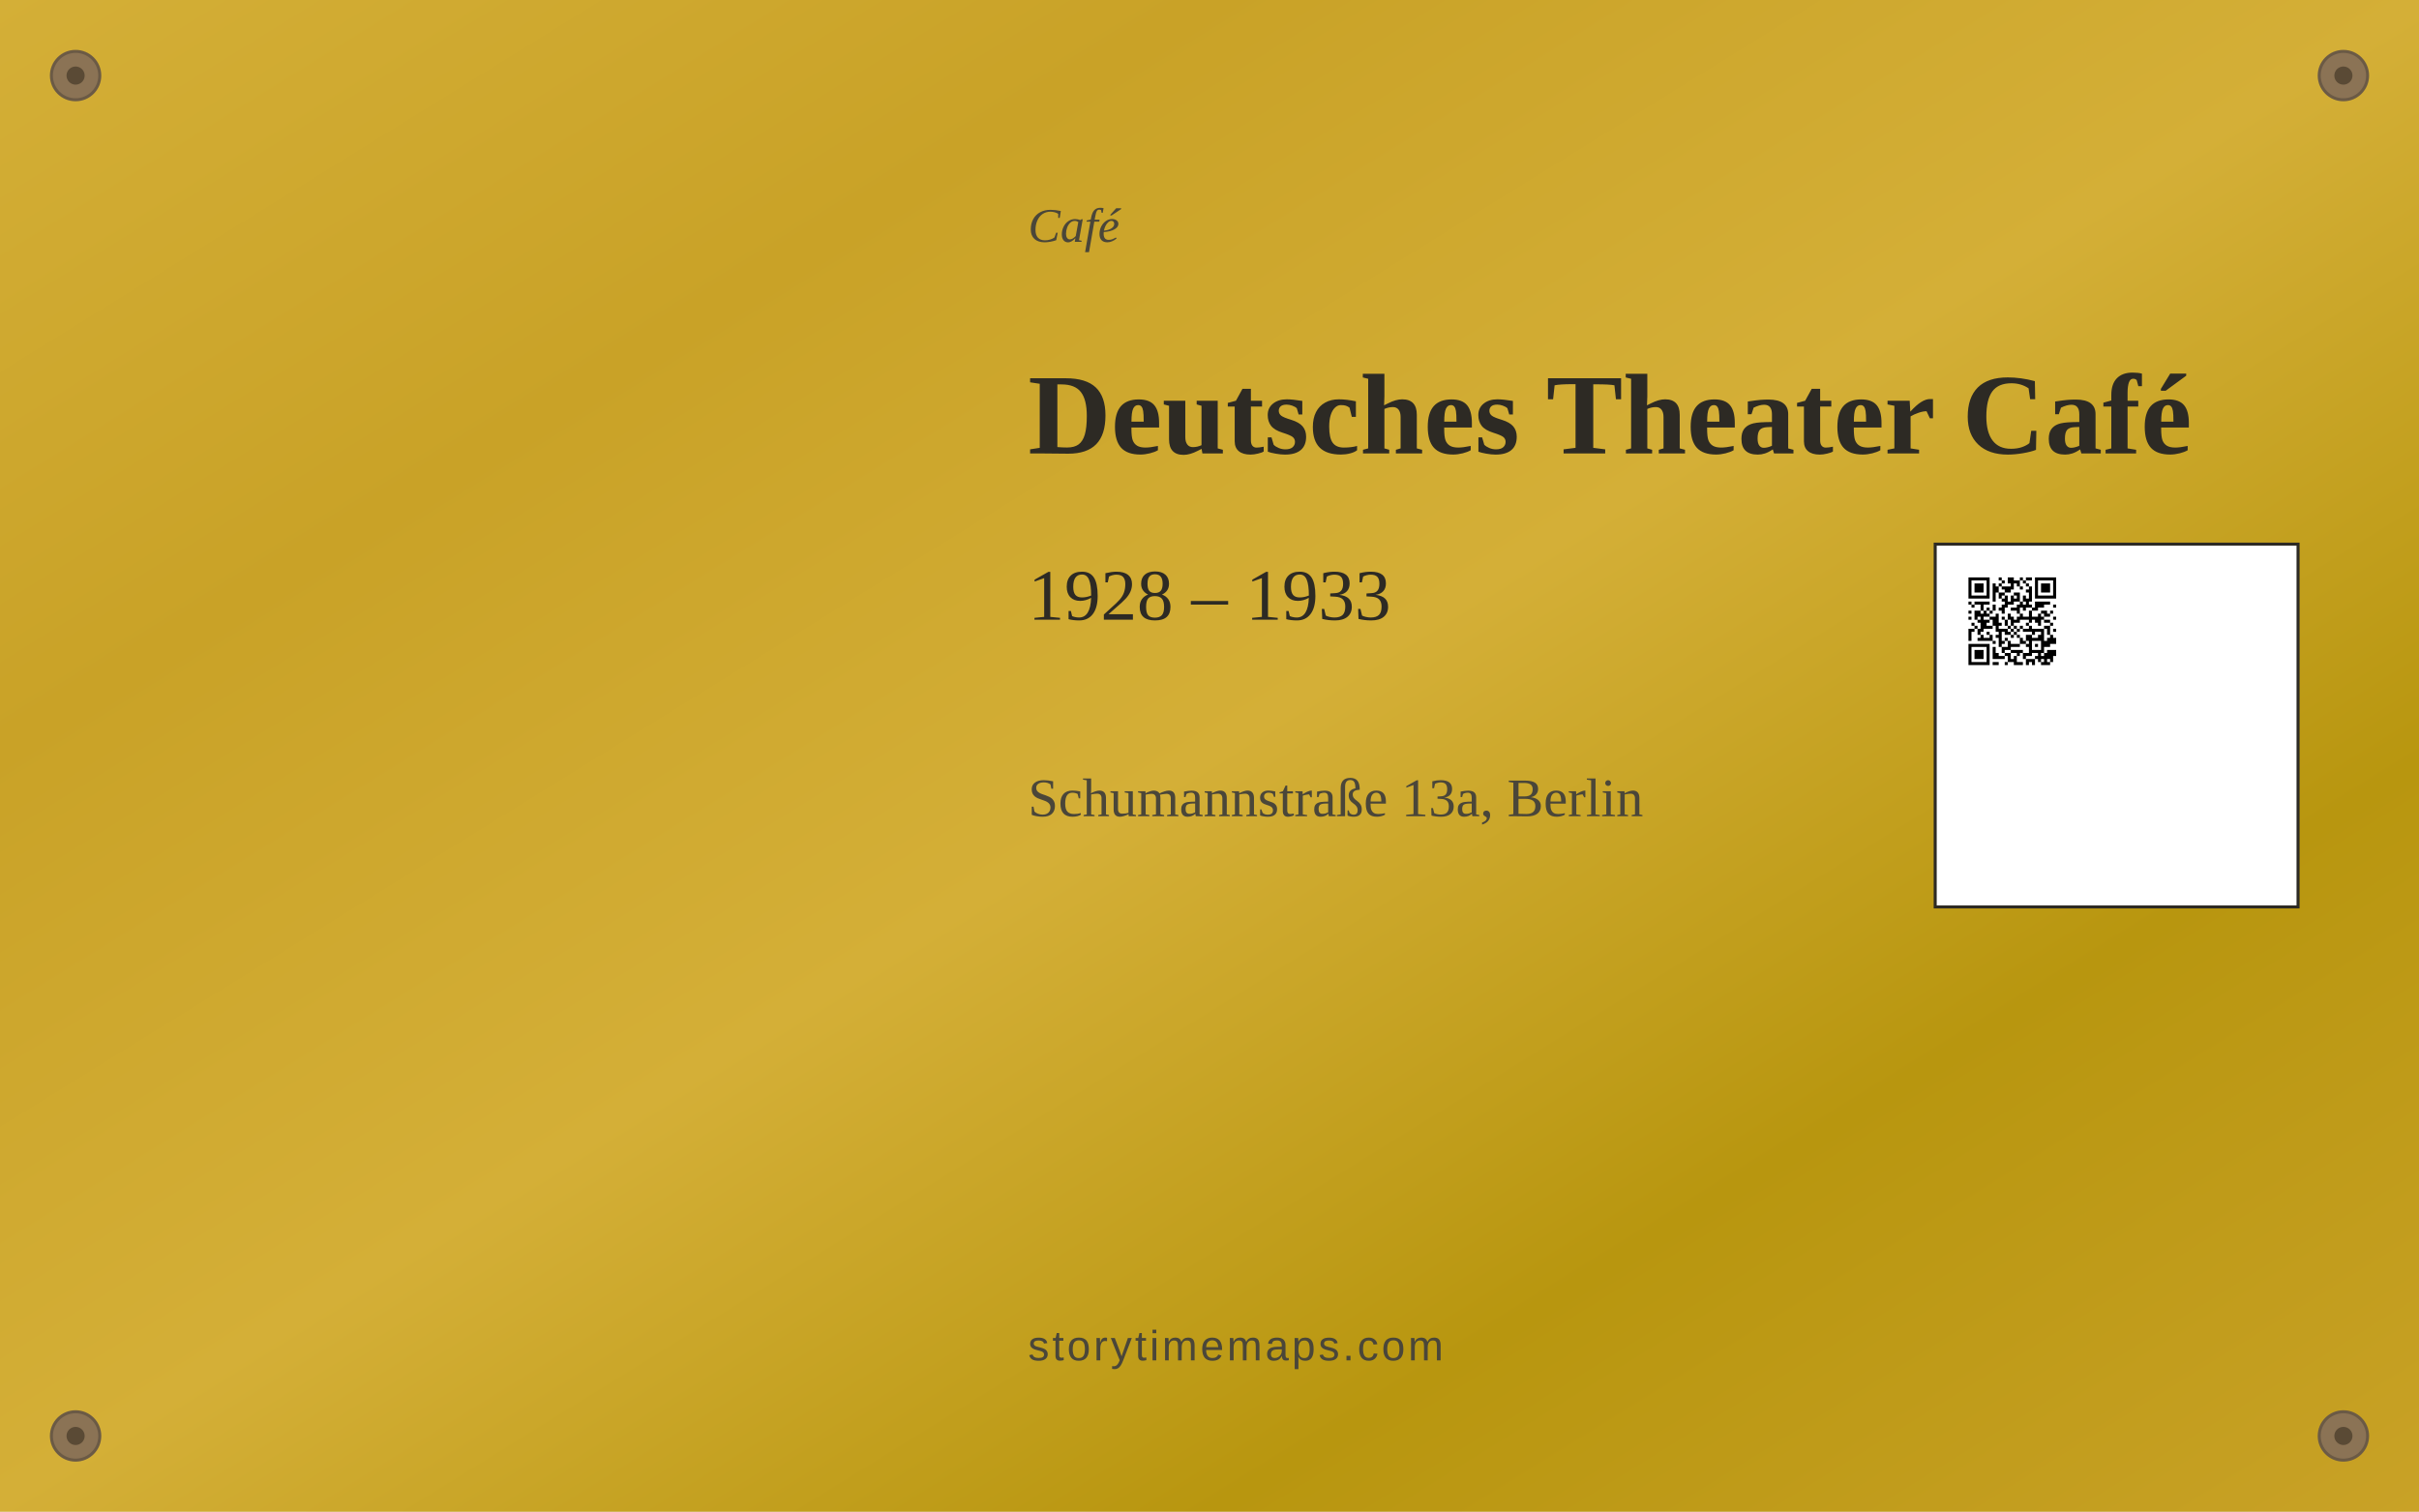
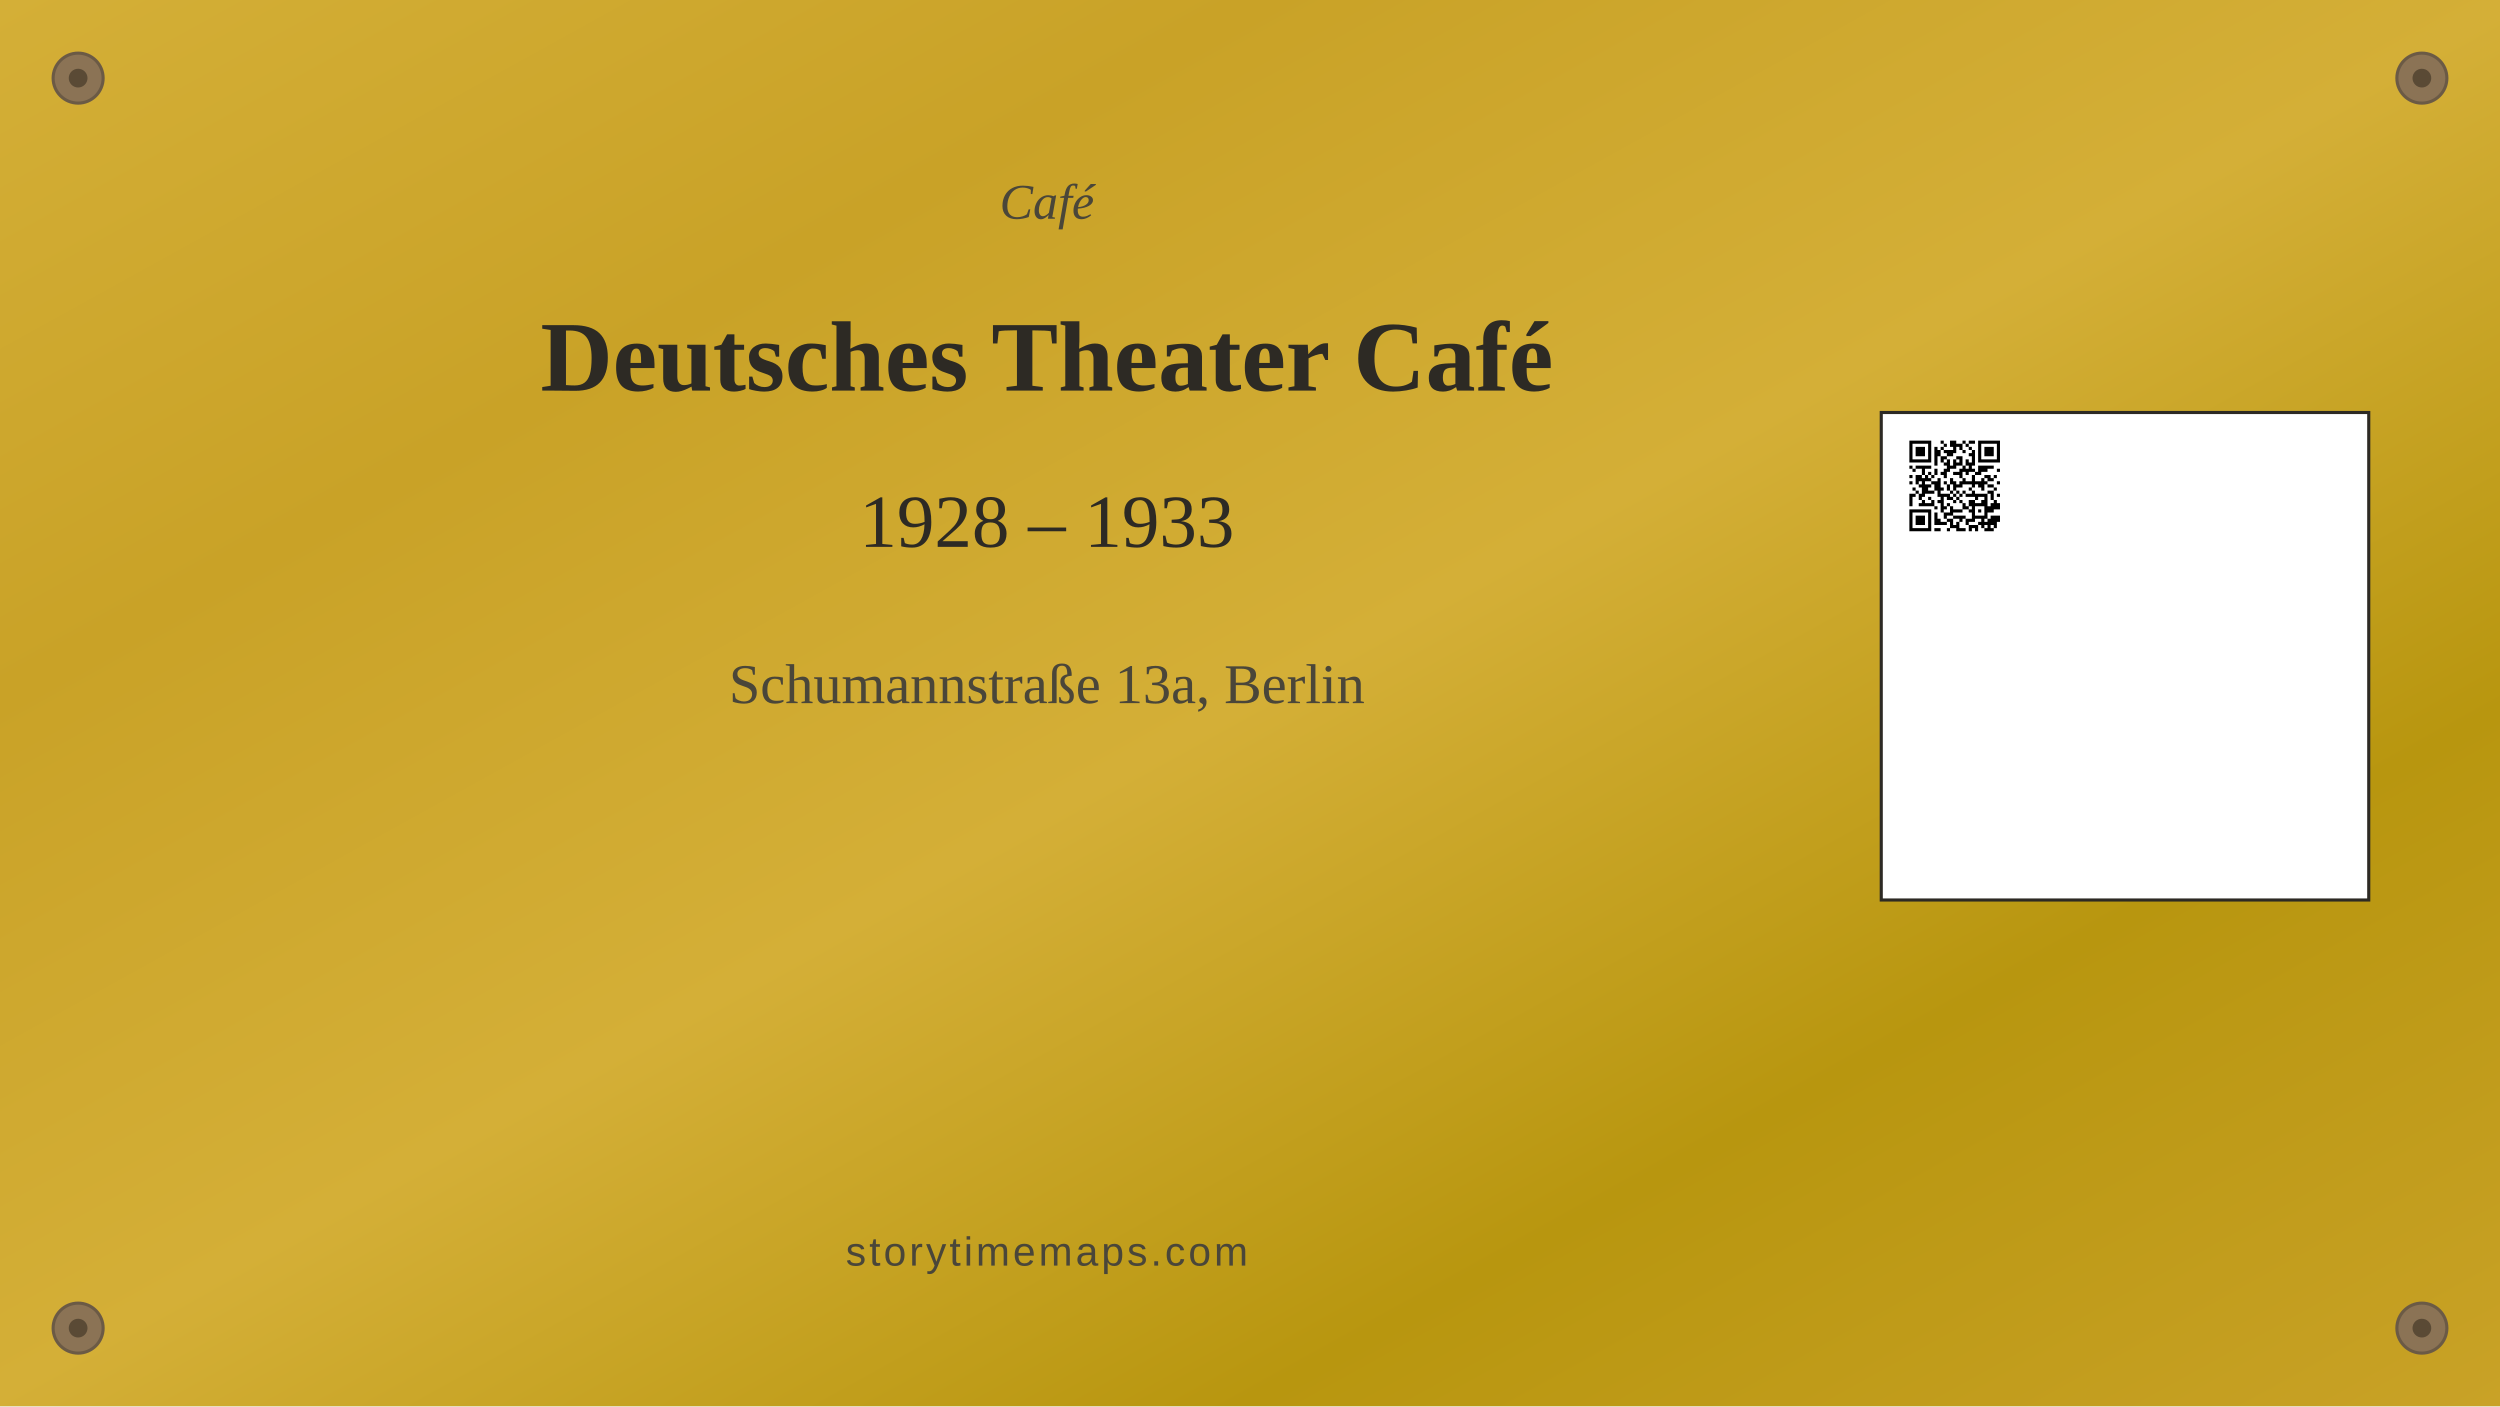
- <svg xmlns="http://www.w3.org/2000/svg" viewBox="0 0 800 500" width="800" height="500">
+ <svg xmlns="http://www.w3.org/2000/svg" viewBox="0 0 800 450" width="800" height="450">
  <defs>
    <style>
      .title { font-family: Georgia, 'Times New Roman', serif; }
      .text { font-family: Georgia, 'Times New Roman', serif; }
      .url { font-family: 'Helvetica Neue', Arial, sans-serif; }
    </style>
    <linearGradient id="brassGradient" x1="0%" y1="0%" x2="100%" y2="100%">
      <stop offset="0%" style="stop-color:#d4af37" />
      <stop offset="25%" style="stop-color:#c9a227" />
      <stop offset="50%" style="stop-color:#d4af37" />
      <stop offset="75%" style="stop-color:#b8960f" />
      <stop offset="100%" style="stop-color:#c9a227" />
    </linearGradient>
-     <filter id="noise">
-       <feTurbulence type="fractalNoise" baseFrequency="0.9" numOctaves="4" result="noise" />
-       <feColorMatrix type="saturate" values="0" />
-       <feBlend in="SourceGraphic" in2="noise" mode="multiply" />
-     </filter>
  </defs>
-   <rect width="800" height="500" fill="url(#brassGradient)" />
-   <rect width="800" height="500" fill="url(#brassGradient)" opacity="0.95" />
+   <rect width="800" height="450" fill="url(#brassGradient)" />
  <circle cx="25" cy="25" r="8" fill="#8b7355" stroke="#6b5a45" stroke-width="1" />
  <circle cx="25" cy="25" r="3" fill="#5a4a35" />
  <circle cx="775" cy="25" r="8" fill="#8b7355" stroke="#6b5a45" stroke-width="1" />
  <circle cx="775" cy="25" r="3" fill="#5a4a35" />
-   <circle cx="25" cy="475" r="8" fill="#8b7355" stroke="#6b5a45" stroke-width="1" />
-   <circle cx="25" cy="475" r="3" fill="#5a4a35" />
-   <circle cx="775" cy="475" r="8" fill="#8b7355" stroke="#6b5a45" stroke-width="1" />
-   <circle cx="775" cy="475" r="3" fill="#5a4a35" />
-   <text x="340" y="80" class="text" font-size="16" fill="#4a4639" font-style="italic">
+   <circle cx="25" cy="425" r="8" fill="#8b7355" stroke="#6b5a45" stroke-width="1" />
+   <circle cx="25" cy="425" r="3" fill="#5a4a35" />
+   <circle cx="775" cy="425" r="8" fill="#8b7355" stroke="#6b5a45" stroke-width="1" />
+   <circle cx="775" cy="425" r="3" fill="#5a4a35" />
+   <text x="335" y="70" text-anchor="middle" class="text" font-size="16" fill="#4a4639" font-style="italic">
    Café
  </text>
-   <text x="340" y="150" class="title" font-size="38" fill="#2d2a24" font-weight="600">
+   <text x="335" y="125" text-anchor="middle" class="title" font-size="32" fill="#2d2a24" font-weight="600">
    Deutsches Theater Café
  </text>
-   <text x="340" y="205" class="text" font-size="24" fill="#2d2a24">
+   <text x="335" y="175" text-anchor="middle" class="text" font-size="24" fill="#2d2a24">
    1928 – 1933
  </text>
-   <text x="340" y="270" class="text" font-size="18" fill="#4a4639">
+   <text x="335" y="225" text-anchor="middle" class="text" font-size="18" fill="#4a4639">
    Schumannstraße 13a, Berlin
  </text>
-   <text x="340" y="450" class="url" font-size="14" fill="#4a4639" letter-spacing="1">
+   <text x="335" y="405" text-anchor="middle" class="url" font-size="13" fill="#4a4639" letter-spacing="1">
    storytimemaps.com
  </text>
-   <g transform="translate(650, 190)">
-     <rect x="-10" y="-10" width="120" height="120" fill="#ffffff" stroke="#2d2a24" stroke-width="1" />
+   <g transform="translate(610, 140)">
+     <rect x="-8" y="-8" width="156" height="156" fill="#ffffff" stroke="#2d2a24" stroke-width="1" />
    <g transform="translate(0, 0)">
      <path fill="#ffffff" d="M0 0h31v31H0z" />
      <path stroke="#000000" d="M1 1.5h7m3 0h1m2 0h2m2 0h1m1 0h2m1 0h7M1 2.5h1m5 0h1m4 0h1m1 0h4m1 0h1m3 0h1m5 0h1M1 3.5h1m1 0h3m1 0h1m1 0h1m1 0h1m3 0h1m1 0h1m2 0h1m2 0h1m1 0h3m1 0h1M1 4.5h1m1 0h3m1 0h1m1 0h2m1 0h4m2 0h1m2 0h1m1 0h1m1 0h3m1 0h1M1 5.5h1m1 0h3m1 0h1m1 0h2m2 0h2m5 0h2m1 0h1m1 0h3m1 0h1M1 6.5h1m5 0h1m1 0h1m1 0h2m3 0h2m3 0h1m1 0h1m5 0h1M1 7.5h7m1 0h1m1 0h1m1 0h1m1 0h1m1 0h1m1 0h1m1 0h1m1 0h7M9 8.5h1m2 0h2m1 0h3m1 0h3M1 9.5h1m1 0h5m5 0h3m2 0h1m1 0h1m2 0h5M2 10.5h1m2 0h1m3 0h1m2 0h2m3 0h5m1 0h3m3 0h1M5 11.5h1m1 0h1m1 0h1m1 0h2m2 0h3m1 0h1m2 0h2M1 12.5h1m1 0h2m1 0h1m1 0h1m3 0h1m4 0h1m3 0h1m3 0h2m1 0h1M3 13.5h5m2 0h1m3 0h1m3 0h1m2 0h1m2 0h1m1 0h2M1 14.5h1m1 0h1m1 0h1m2 0h3m1 0h1m1 0h2m1 0h9m3 0h1M4 15.5h4m1 0h2m2 0h1m1 0h3m3 0h1m1 0h2m1 0h2M2 16.5h1m2 0h2m2 0h3m1 0h1m1 0h1m4 0h1m3 0h1m3 0h1M3 17.5h1m1 0h4m1 0h1m3 0h1m1 0h1m1 0h1m2 0h1m4 0h2M1 18.5h2m1 0h2m4 0h4m1 0h1m1 0h1m1 0h7m1 0h1m1 0h1M1 19.5h1m2 0h1m2 0h1m3 0h1m1 0h2m1 0h1m5 0h1m2 0h1m1 0h1M1 20.5h1m3 0h1m2 0h1m1 0h2m3 0h1m1 0h1m2 0h2m2 0h2m2 0h1M1 21.5h1m2 0h5m2 0h1m1 0h1m4 0h1m1 0h6m1 0h3M9 22.5h1m1 0h2m1 0h1m3 0h2m1 0h1m3 0h5M1 23.5h7m3 0h1m2 0h4m2 0h2m1 0h1m1 0h3M1 24.5h1m5 0h1m1 0h1m2 0h3m6 0h1m3 0h1M1 25.5h1m1 0h3m1 0h1m1 0h1m2 0h1m2 0h4m2 0h5m1 0h3M1 26.5h1m1 0h3m1 0h1m1 0h2m2 0h2m2 0h1m1 0h3m2 0h1m1 0h4M1 27.5h1m1 0h3m1 0h1m1 0h4m1 0h1m1 0h1m2 0h1m3 0h6M1 28.5h1m5 0h1m6 0h3m3 0h3m1 0h1m1 0h1m1 0h1M1 29.5h7m1 0h2m2 0h1m2 0h3m1 0h1m1 0h1m2 0h3" />
    </g>
  </g>
</svg>
